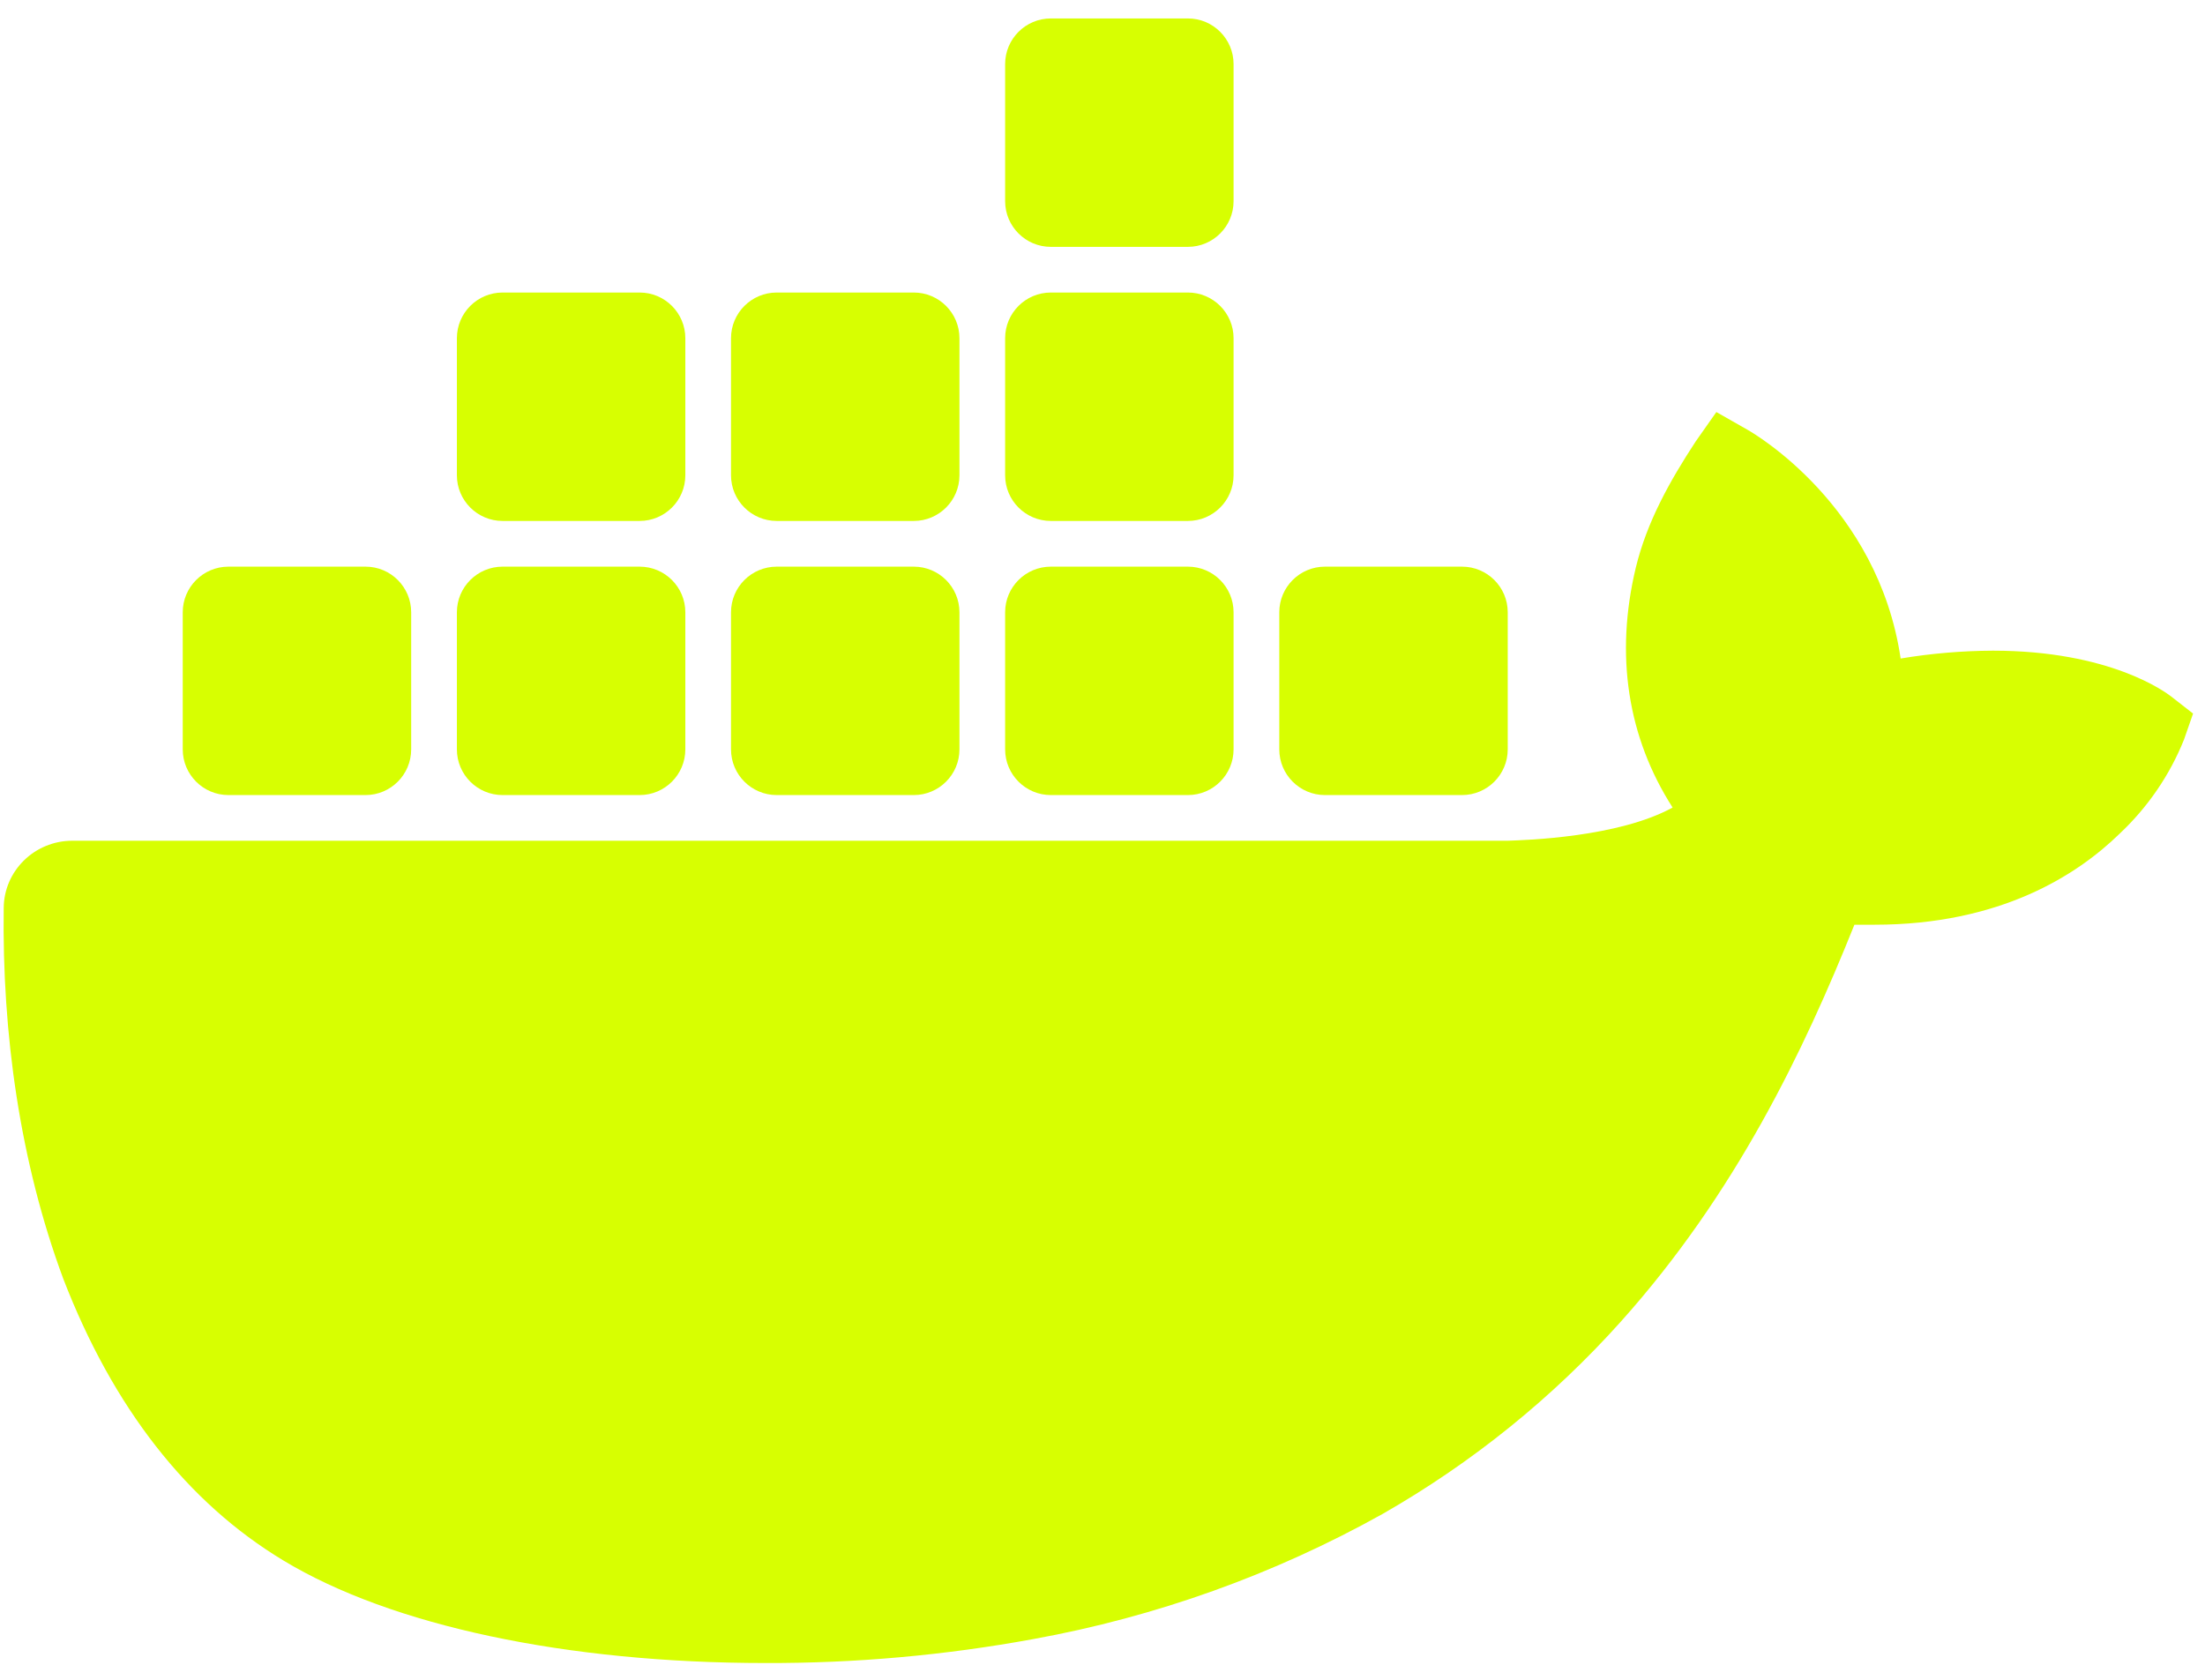
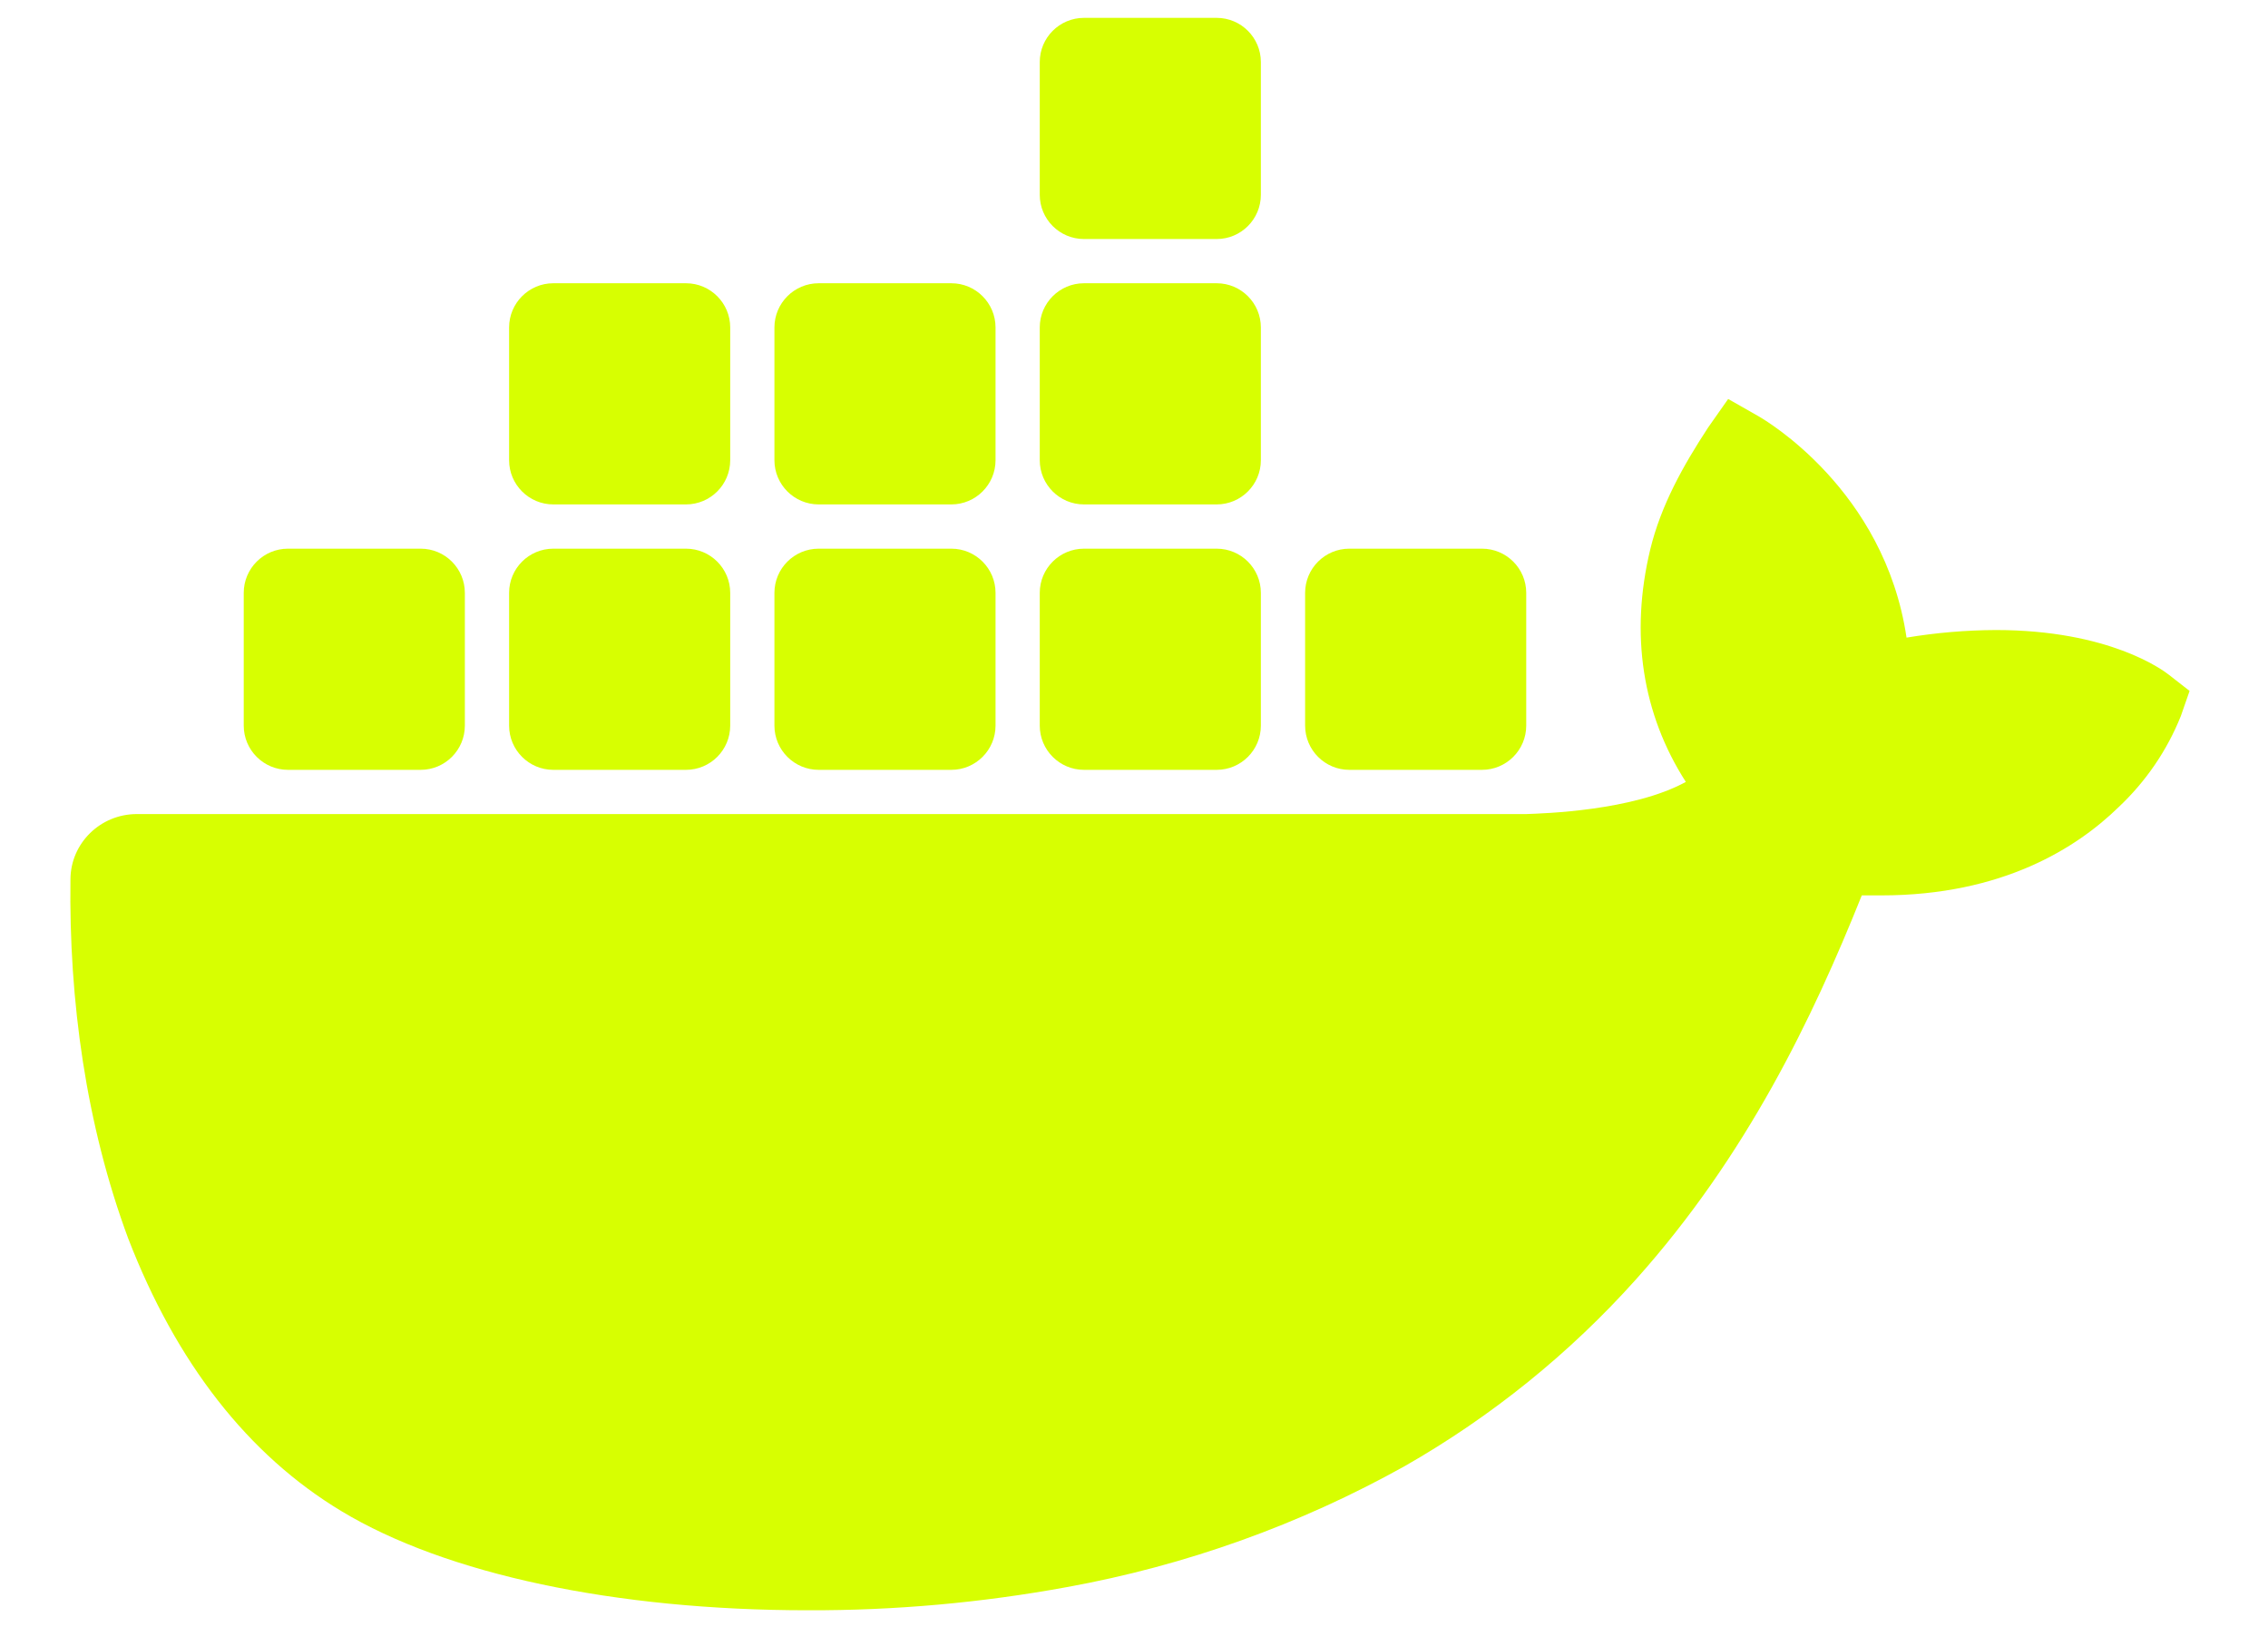
- <svg xmlns="http://www.w3.org/2000/svg" width="63" height="48" viewBox="0 0 63 48" fill="none">
+ <svg xmlns="http://www.w3.org/2000/svg" width="53" height="38" viewBox="0 0 63 48" fill="none">
  <path d="M62.041 19.908C61.871 19.775 60.285 18.593 56.94 18.593C56.056 18.597 55.175 18.672 54.304 18.817C53.657 14.438 50.102 12.381 49.938 12.286L49.039 11.774L48.448 12.615C47.708 13.745 47.054 14.912 46.737 16.221C46.138 18.721 46.502 21.068 47.789 23.075C46.233 23.93 43.582 24.006 43.078 24.024H2.065C0.987 24.025 0.112 24.885 0.106 25.948C0.057 29.516 0.566 33.197 1.81 36.547C3.232 40.225 5.348 42.935 8.1 44.593C11.183 46.456 16.193 47.521 21.873 47.521C24.438 47.529 26.999 47.3 29.521 46.837C33.028 46.201 36.402 44.992 39.504 43.26C42.06 41.799 44.36 39.942 46.316 37.758C49.587 34.105 51.534 30.039 52.983 26.424C53.178 26.424 53.372 26.424 53.56 26.424C57.141 26.424 59.342 25.011 60.556 23.827C61.362 23.071 61.993 22.151 62.401 21.131L62.659 20.39L62.041 19.908Z" fill="#D7FF01" />
  <path d="M10.443 22.719H6.527C5.806 22.719 5.221 22.134 5.221 21.413V17.497C5.221 16.776 5.806 16.192 6.527 16.192H10.443C11.164 16.192 11.748 16.776 11.748 17.497V21.413C11.748 22.134 11.164 22.719 10.443 22.719Z" fill="#D7FF01" />
  <path d="M18.275 22.719H14.359C13.639 22.719 13.054 22.134 13.054 21.413V17.497C13.054 16.776 13.639 16.192 14.359 16.192H18.275C18.996 16.192 19.581 16.776 19.581 17.497V21.413C19.581 22.134 18.996 22.719 18.275 22.719Z" fill="#D7FF01" />
  <path d="M26.108 22.719H22.192C21.471 22.719 20.886 22.134 20.886 21.413V17.497C20.886 16.776 21.471 16.192 22.192 16.192H26.108C26.828 16.192 27.413 16.776 27.413 17.497V21.413C27.413 22.134 26.828 22.719 26.108 22.719Z" fill="#D7FF01" />
  <path d="M33.94 22.719H30.024C29.303 22.719 28.718 22.134 28.718 21.413V17.497C28.718 16.776 29.303 16.192 30.024 16.192H33.94C34.66 16.192 35.245 16.776 35.245 17.497V21.413C35.245 22.134 34.66 22.719 33.94 22.719Z" fill="#D7FF01" />
  <path d="M18.275 14.886H14.359C13.639 14.886 13.054 14.301 13.054 13.581V9.665C13.054 8.944 13.639 8.359 14.359 8.359H18.275C18.996 8.359 19.581 8.944 19.581 9.665V13.581C19.581 14.301 18.996 14.886 18.275 14.886Z" fill="#D7FF01" />
  <path d="M26.108 14.886H22.192C21.471 14.886 20.886 14.301 20.886 13.581V9.665C20.886 8.944 21.471 8.359 22.192 8.359H26.108C26.828 8.359 27.413 8.944 27.413 9.665V13.581C27.413 14.301 26.828 14.886 26.108 14.886Z" fill="#D7FF01" />
  <path d="M33.94 14.886H30.024C29.303 14.886 28.718 14.301 28.718 13.581V9.665C28.718 8.944 29.303 8.359 30.024 8.359H33.94C34.66 8.359 35.245 8.944 35.245 9.665V13.581C35.245 14.301 34.66 14.886 33.94 14.886Z" fill="#D7FF01" />
  <path d="M33.94 7.054H30.024C29.303 7.054 28.718 6.469 28.718 5.748V1.832C28.718 1.112 29.303 0.527 30.024 0.527H33.94C34.66 0.527 35.245 1.112 35.245 1.832V5.748C35.245 6.469 34.66 7.054 33.94 7.054Z" fill="#D7FF01" />
  <path d="M41.772 22.719H37.856C37.136 22.719 36.551 22.134 36.551 21.413V17.497C36.551 16.776 37.136 16.192 37.856 16.192H41.772C42.493 16.192 43.078 16.776 43.078 17.497V21.413C43.078 22.134 42.493 22.719 41.772 22.719Z" fill="#D7FF01" />
</svg>
